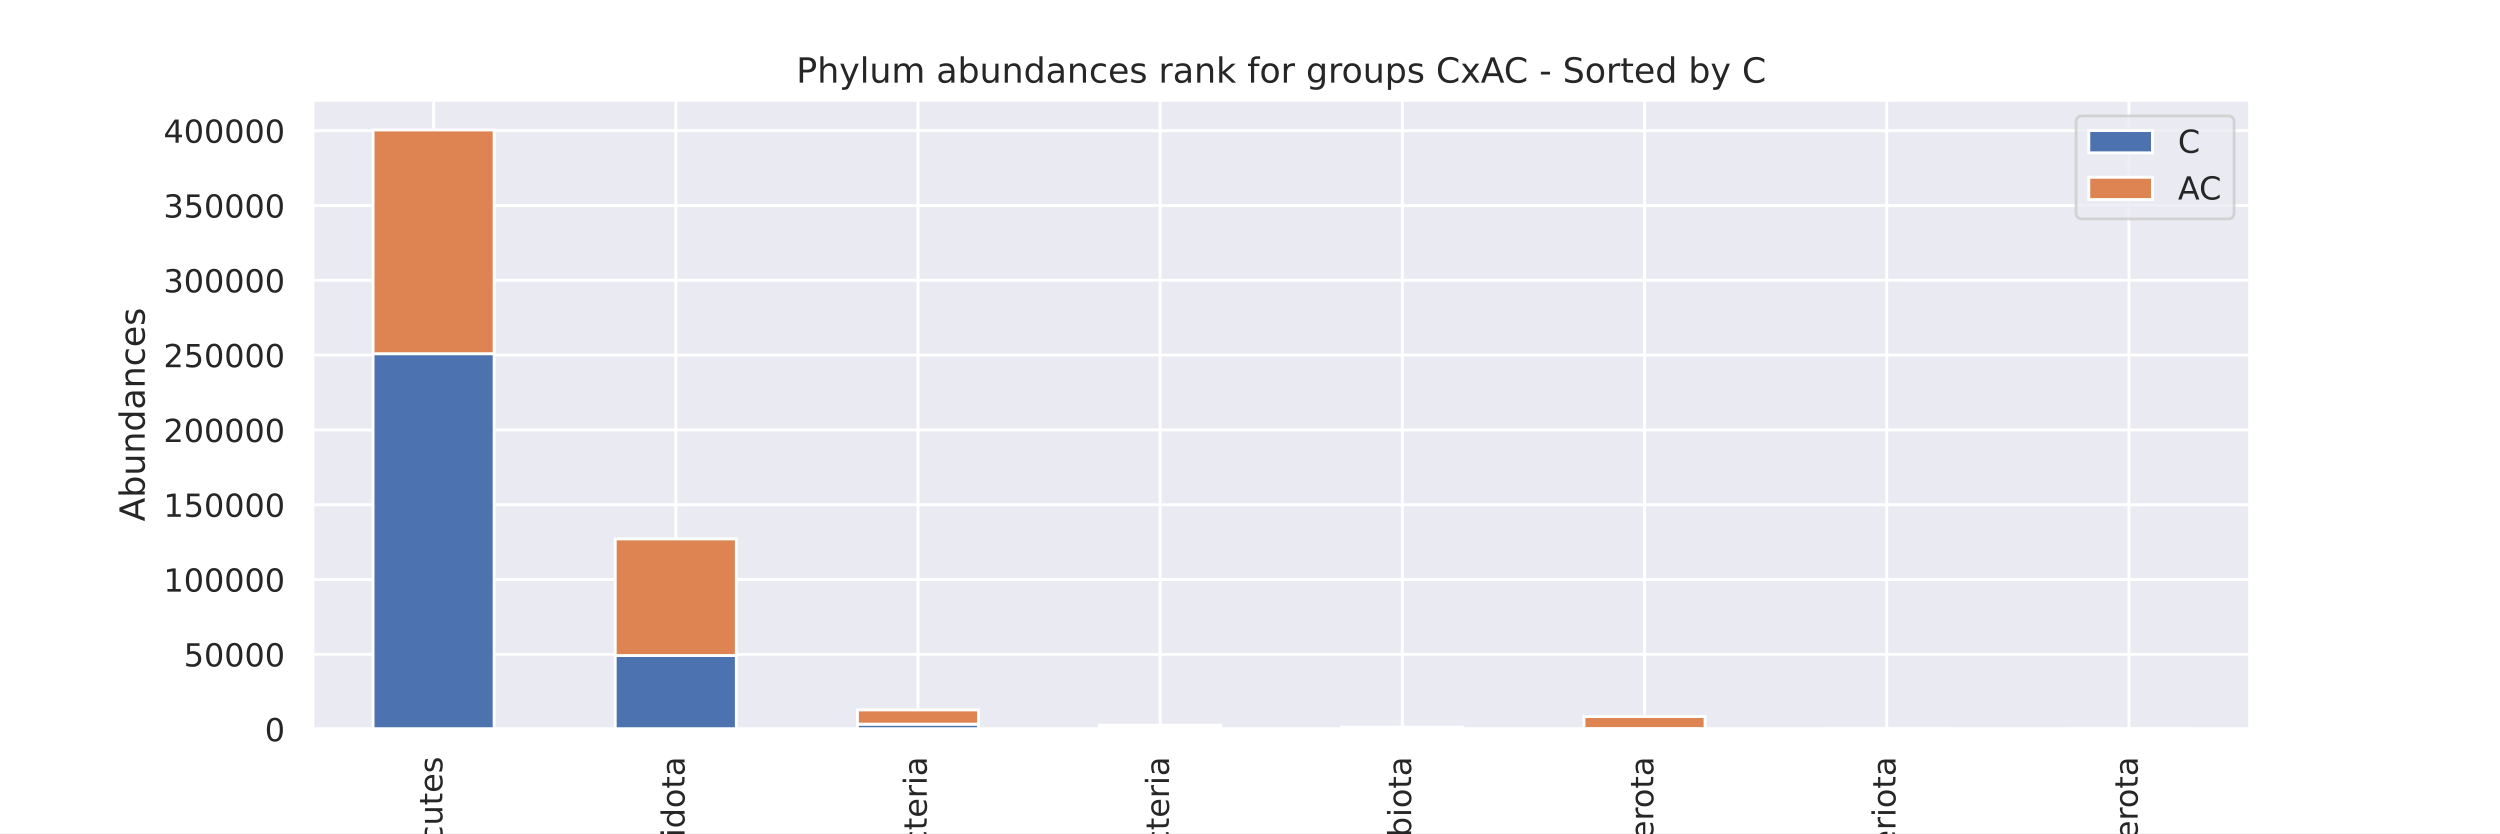
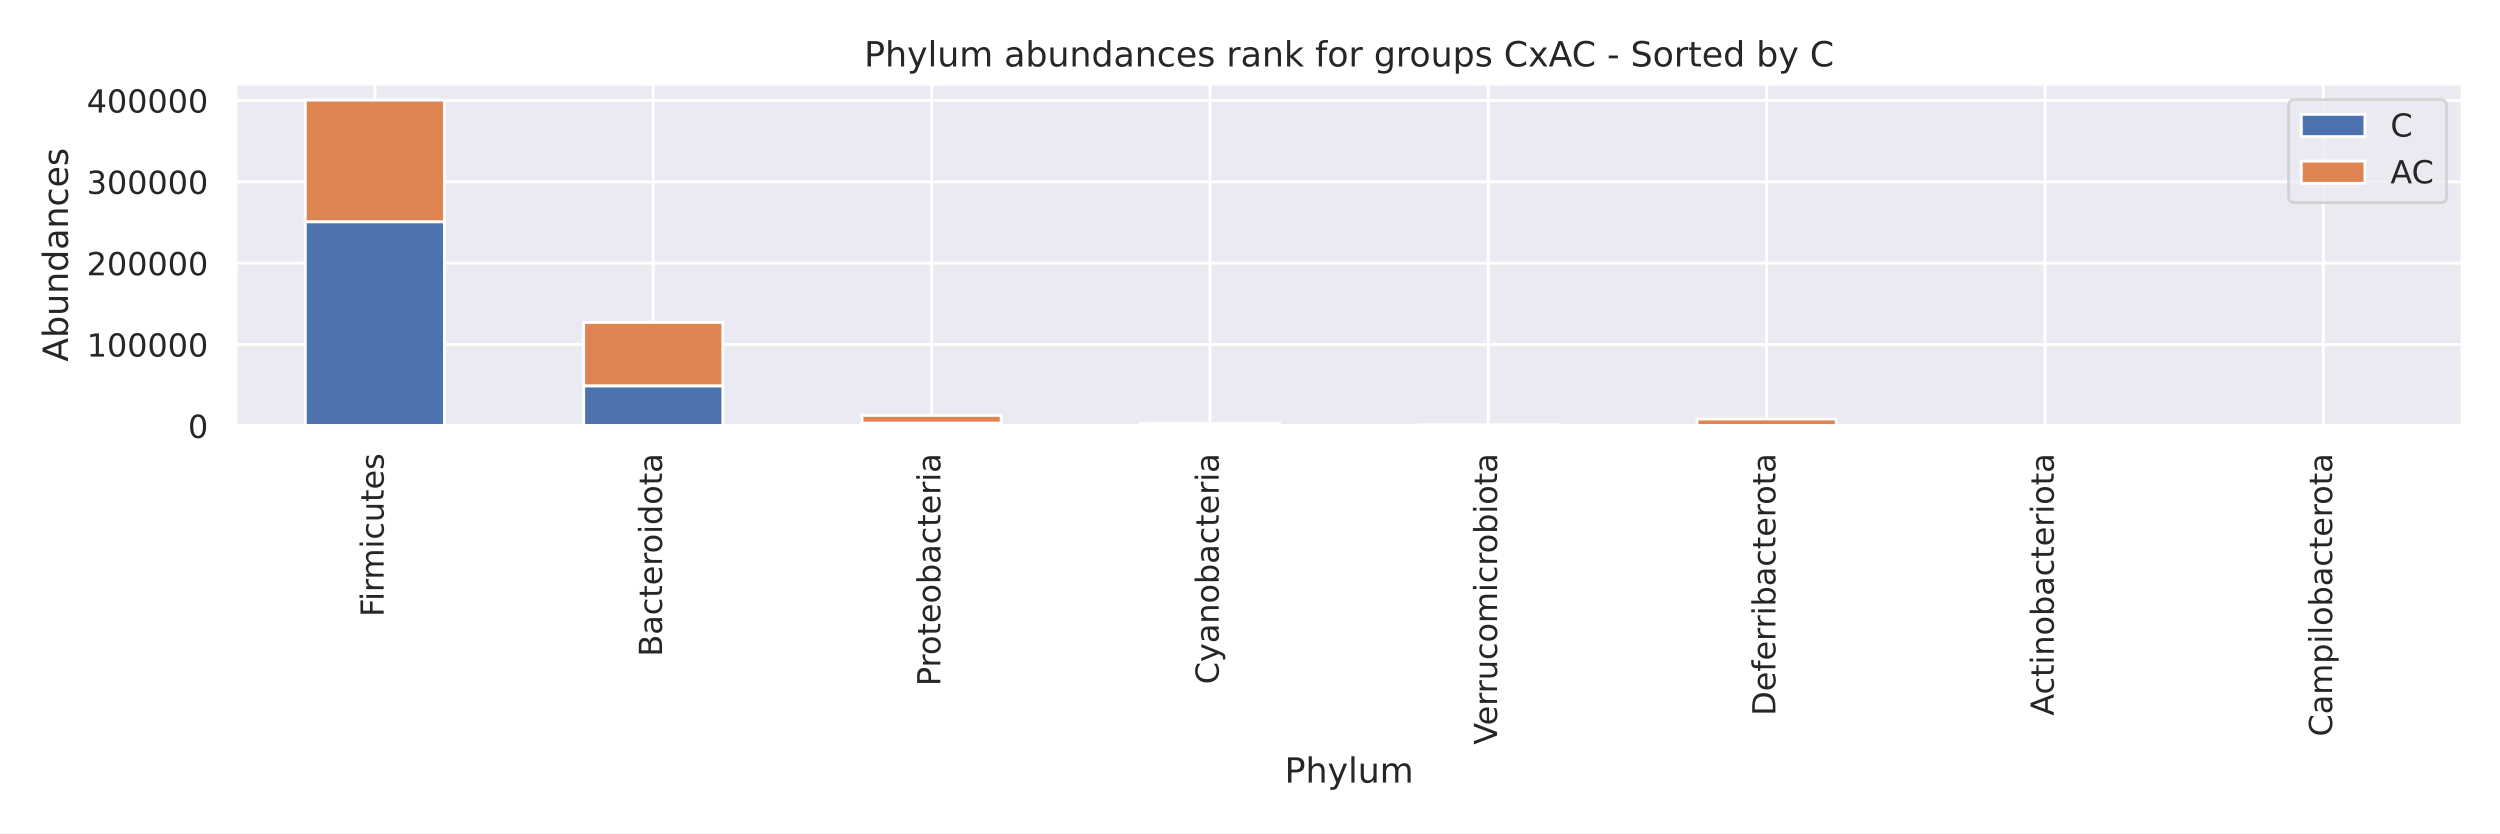
<svg xmlns="http://www.w3.org/2000/svg" xmlns:xlink="http://www.w3.org/1999/xlink" width="864pt" height="288pt" viewBox="0 0 864 288" version="1.1">
  <defs>
    <style type="text/css">*{stroke-linejoin: round; stroke-linecap: butt}</style>
  </defs>
  <g id="figure_1">
    <g id="patch_1">
      <path d="M 0 288  L 864 288  L 864 0  L 0 0  z " style="fill: #ffffff" />
    </g>
    <g id="axes_1">
      <g id="patch_2">
-         <path d="M 108 252  L 777.6 252  L 777.6 34.56  L 108 34.56  z " style="fill: #eaeaf2" />
+         <path d="M 81.46 147.165  L 851.04 147.165  L 851.04 28.96  L 81.46 28.96  z " style="fill: #eaeaf2" />
      </g>
      <g id="matplotlib.axis_1">
        <g id="xtick_1">
          <g id="line2d_1">
-             <path d="M 149.85 252  L 149.85 34.56  " clip-path="url(#pc78f451877)" style="fill: none; stroke: #ffffff; stroke-linecap: round" />
+             <path d="M 129.559 147.165  L 129.559 28.96  " clip-path="url(#p67c04db366)" style="fill: none; stroke: #ffffff; stroke-linecap: round" />
          </g>
          <g id="text_1">
-             <g style="fill: #262626" transform="translate(152.8853 318.0159)rotate(-90)scale(0.11 -0.11)">
+             <g style="fill: #262626" transform="translate(132.5941 213.1809)rotate(-90)scale(0.11 -0.11)">
              <defs>
                <path id="DejaVuSans-46" d="M 628 4666  L 3309 4666  L 3309 4134  L 1259 4134  L 1259 2759  L 3109 2759  L 3109 2228  L 1259 2228  L 1259 0  L 628 0  L 628 4666  z " transform="scale(0.015625)" />
                <path id="DejaVuSans-69" d="M 603 3500  L 1178 3500  L 1178 0  L 603 0  L 603 3500  z M 603 4863  L 1178 4863  L 1178 4134  L 603 4134  L 603 4863  z " transform="scale(0.015625)" />
                <path id="DejaVuSans-72" d="M 2631 2963  Q 2534 3019 2420 3045  Q 2306 3072 2169 3072  Q 1681 3072 1420 2755  Q 1159 2438 1159 1844  L 1159 0  L 581 0  L 581 3500  L 1159 3500  L 1159 2956  Q 1341 3275 1631 3429  Q 1922 3584 2338 3584  Q 2397 3584 2469 3576  Q 2541 3569 2628 3553  L 2631 2963  z " transform="scale(0.015625)" />
                <path id="DejaVuSans-6d" d="M 3328 2828  Q 3544 3216 3844 3400  Q 4144 3584 4550 3584  Q 5097 3584 5394 3201  Q 5691 2819 5691 2113  L 5691 0  L 5113 0  L 5113 2094  Q 5113 2597 4934 2840  Q 4756 3084 4391 3084  Q 3944 3084 3684 2787  Q 3425 2491 3425 1978  L 3425 0  L 2847 0  L 2847 2094  Q 2847 2600 2669 2842  Q 2491 3084 2119 3084  Q 1678 3084 1418 2786  Q 1159 2488 1159 1978  L 1159 0  L 581 0  L 581 3500  L 1159 3500  L 1159 2956  Q 1356 3278 1631 3431  Q 1906 3584 2284 3584  Q 2666 3584 2933 3390  Q 3200 3197 3328 2828  z " transform="scale(0.015625)" />
                <path id="DejaVuSans-63" d="M 3122 3366  L 3122 2828  Q 2878 2963 2633 3030  Q 2388 3097 2138 3097  Q 1578 3097 1268 2742  Q 959 2388 959 1747  Q 959 1106 1268 751  Q 1578 397 2138 397  Q 2388 397 2633 464  Q 2878 531 3122 666  L 3122 134  Q 2881 22 2623 -34  Q 2366 -91 2075 -91  Q 1284 -91 818 406  Q 353 903 353 1747  Q 353 2603 823 3093  Q 1294 3584 2113 3584  Q 2378 3584 2631 3529  Q 2884 3475 3122 3366  z " transform="scale(0.015625)" />
                <path id="DejaVuSans-75" d="M 544 1381  L 544 3500  L 1119 3500  L 1119 1403  Q 1119 906 1312 657  Q 1506 409 1894 409  Q 2359 409 2629 706  Q 2900 1003 2900 1516  L 2900 3500  L 3475 3500  L 3475 0  L 2900 0  L 2900 538  Q 2691 219 2414 64  Q 2138 -91 1772 -91  Q 1169 -91 856 284  Q 544 659 544 1381  z M 1991 3584  L 1991 3584  z " transform="scale(0.015625)" />
                <path id="DejaVuSans-74" d="M 1172 4494  L 1172 3500  L 2356 3500  L 2356 3053  L 1172 3053  L 1172 1153  Q 1172 725 1289 603  Q 1406 481 1766 481  L 2356 481  L 2356 0  L 1766 0  Q 1100 0 847 248  Q 594 497 594 1153  L 594 3053  L 172 3053  L 172 3500  L 594 3500  L 594 4494  L 1172 4494  z " transform="scale(0.015625)" />
                <path id="DejaVuSans-65" d="M 3597 1894  L 3597 1613  L 953 1613  Q 991 1019 1311 708  Q 1631 397 2203 397  Q 2534 397 2845 478  Q 3156 559 3463 722  L 3463 178  Q 3153 47 2828 -22  Q 2503 -91 2169 -91  Q 1331 -91 842 396  Q 353 884 353 1716  Q 353 2575 817 3079  Q 1281 3584 2069 3584  Q 2775 3584 3186 3129  Q 3597 2675 3597 1894  z M 3022 2063  Q 3016 2534 2758 2815  Q 2500 3097 2075 3097  Q 1594 3097 1305 2825  Q 1016 2553 972 2059  L 3022 2063  z " transform="scale(0.015625)" />
                <path id="DejaVuSans-73" d="M 2834 3397  L 2834 2853  Q 2591 2978 2328 3040  Q 2066 3103 1784 3103  Q 1356 3103 1142 2972  Q 928 2841 928 2578  Q 928 2378 1081 2264  Q 1234 2150 1697 2047  L 1894 2003  Q 2506 1872 2764 1633  Q 3022 1394 3022 966  Q 3022 478 2636 193  Q 2250 -91 1575 -91  Q 1294 -91 989 -36  Q 684 19 347 128  L 347 722  Q 666 556 975 473  Q 1284 391 1588 391  Q 1994 391 2212 530  Q 2431 669 2431 922  Q 2431 1156 2273 1281  Q 2116 1406 1581 1522  L 1381 1569  Q 847 1681 609 1914  Q 372 2147 372 2553  Q 372 3047 722 3315  Q 1072 3584 1716 3584  Q 2034 3584 2315 3537  Q 2597 3491 2834 3397  z " transform="scale(0.015625)" />
              </defs>
              <use xlink:href="#DejaVuSans-46" />
              <use xlink:href="#DejaVuSans-69" x="50.27" />
              <use xlink:href="#DejaVuSans-72" x="78.053" />
              <use xlink:href="#DejaVuSans-6d" x="117.416" />
              <use xlink:href="#DejaVuSans-69" x="214.828" />
              <use xlink:href="#DejaVuSans-63" x="242.611" />
              <use xlink:href="#DejaVuSans-75" x="297.592" />
              <use xlink:href="#DejaVuSans-74" x="360.971" />
              <use xlink:href="#DejaVuSans-65" x="400.18" />
              <use xlink:href="#DejaVuSans-73" x="461.703" />
            </g>
          </g>
        </g>
        <g id="xtick_2">
          <g id="line2d_2">
-             <path d="M 233.55 252  L 233.55 34.56  " clip-path="url(#pc78f451877)" style="fill: none; stroke: #ffffff; stroke-linecap: round" />
+             <path d="M 225.756 147.165  L 225.756 28.96  " clip-path="url(#p67c04db366)" style="fill: none; stroke: #ffffff; stroke-linecap: round" />
          </g>
          <g id="text_2">
-             <g style="fill: #262626" transform="translate(236.5853 331.7453)rotate(-90)scale(0.11 -0.11)">
+             <g style="fill: #262626" transform="translate(228.7916 226.9103)rotate(-90)scale(0.11 -0.11)">
              <defs>
                <path id="DejaVuSans-42" d="M 1259 2228  L 1259 519  L 2272 519  Q 2781 519 3026 730  Q 3272 941 3272 1375  Q 3272 1813 3026 2020  Q 2781 2228 2272 2228  L 1259 2228  z M 1259 4147  L 1259 2741  L 2194 2741  Q 2656 2741 2882 2914  Q 3109 3088 3109 3444  Q 3109 3797 2882 3972  Q 2656 4147 2194 4147  L 1259 4147  z M 628 4666  L 2241 4666  Q 2963 4666 3353 4366  Q 3744 4066 3744 3513  Q 3744 3084 3544 2831  Q 3344 2578 2956 2516  Q 3422 2416 3680 2098  Q 3938 1781 3938 1306  Q 3938 681 3513 340  Q 3088 0 2303 0  L 628 0  L 628 4666  z " transform="scale(0.015625)" />
                <path id="DejaVuSans-61" d="M 2194 1759  Q 1497 1759 1228 1600  Q 959 1441 959 1056  Q 959 750 1161 570  Q 1363 391 1709 391  Q 2188 391 2477 730  Q 2766 1069 2766 1631  L 2766 1759  L 2194 1759  z M 3341 1997  L 3341 0  L 2766 0  L 2766 531  Q 2569 213 2275 61  Q 1981 -91 1556 -91  Q 1019 -91 701 211  Q 384 513 384 1019  Q 384 1609 779 1909  Q 1175 2209 1959 2209  L 2766 2209  L 2766 2266  Q 2766 2663 2505 2880  Q 2244 3097 1772 3097  Q 1472 3097 1187 3025  Q 903 2953 641 2809  L 641 3341  Q 956 3463 1253 3523  Q 1550 3584 1831 3584  Q 2591 3584 2966 3190  Q 3341 2797 3341 1997  z " transform="scale(0.015625)" />
                <path id="DejaVuSans-6f" d="M 1959 3097  Q 1497 3097 1228 2736  Q 959 2375 959 1747  Q 959 1119 1226 758  Q 1494 397 1959 397  Q 2419 397 2687 759  Q 2956 1122 2956 1747  Q 2956 2369 2687 2733  Q 2419 3097 1959 3097  z M 1959 3584  Q 2709 3584 3137 3096  Q 3566 2609 3566 1747  Q 3566 888 3137 398  Q 2709 -91 1959 -91  Q 1206 -91 779 398  Q 353 888 353 1747  Q 353 2609 779 3096  Q 1206 3584 1959 3584  z " transform="scale(0.015625)" />
                <path id="DejaVuSans-64" d="M 2906 2969  L 2906 4863  L 3481 4863  L 3481 0  L 2906 0  L 2906 525  Q 2725 213 2448 61  Q 2172 -91 1784 -91  Q 1150 -91 751 415  Q 353 922 353 1747  Q 353 2572 751 3078  Q 1150 3584 1784 3584  Q 2172 3584 2448 3432  Q 2725 3281 2906 2969  z M 947 1747  Q 947 1113 1208 752  Q 1469 391 1925 391  Q 2381 391 2643 752  Q 2906 1113 2906 1747  Q 2906 2381 2643 2742  Q 2381 3103 1925 3103  Q 1469 3103 1208 2742  Q 947 2381 947 1747  z " transform="scale(0.015625)" />
              </defs>
              <use xlink:href="#DejaVuSans-42" />
              <use xlink:href="#DejaVuSans-61" x="68.604" />
              <use xlink:href="#DejaVuSans-63" x="129.883" />
              <use xlink:href="#DejaVuSans-74" x="184.863" />
              <use xlink:href="#DejaVuSans-65" x="224.072" />
              <use xlink:href="#DejaVuSans-72" x="285.596" />
              <use xlink:href="#DejaVuSans-6f" x="324.459" />
              <use xlink:href="#DejaVuSans-69" x="385.641" />
              <use xlink:href="#DejaVuSans-64" x="413.424" />
              <use xlink:href="#DejaVuSans-6f" x="476.9" />
              <use xlink:href="#DejaVuSans-74" x="538.082" />
              <use xlink:href="#DejaVuSans-61" x="577.291" />
            </g>
          </g>
        </g>
        <g id="xtick_3">
          <g id="line2d_3">
-             <path d="M 317.25 252  L 317.25 34.56  " clip-path="url(#pc78f451877)" style="fill: none; stroke: #ffffff; stroke-linecap: round" />
+             <path d="M 321.954 147.165  L 321.954 28.96  " clip-path="url(#p67c04db366)" style="fill: none; stroke: #ffffff; stroke-linecap: round" />
          </g>
          <g id="text_3">
-             <g style="fill: #262626" transform="translate(320.2853 341.9289)rotate(-90)scale(0.11 -0.11)">
+             <g style="fill: #262626" transform="translate(324.9891 237.0939)rotate(-90)scale(0.11 -0.11)">
              <defs>
                <path id="DejaVuSans-50" d="M 1259 4147  L 1259 2394  L 2053 2394  Q 2494 2394 2734 2622  Q 2975 2850 2975 3272  Q 2975 3691 2734 3919  Q 2494 4147 2053 4147  L 1259 4147  z M 628 4666  L 2053 4666  Q 2838 4666 3239 4311  Q 3641 3956 3641 3272  Q 3641 2581 3239 2228  Q 2838 1875 2053 1875  L 1259 1875  L 1259 0  L 628 0  L 628 4666  z " transform="scale(0.015625)" />
                <path id="DejaVuSans-62" d="M 3116 1747  Q 3116 2381 2855 2742  Q 2594 3103 2138 3103  Q 1681 3103 1420 2742  Q 1159 2381 1159 1747  Q 1159 1113 1420 752  Q 1681 391 2138 391  Q 2594 391 2855 752  Q 3116 1113 3116 1747  z M 1159 2969  Q 1341 3281 1617 3432  Q 1894 3584 2278 3584  Q 2916 3584 3314 3078  Q 3713 2572 3713 1747  Q 3713 922 3314 415  Q 2916 -91 2278 -91  Q 1894 -91 1617 61  Q 1341 213 1159 525  L 1159 0  L 581 0  L 581 4863  L 1159 4863  L 1159 2969  z " transform="scale(0.015625)" />
              </defs>
              <use xlink:href="#DejaVuSans-50" />
              <use xlink:href="#DejaVuSans-72" x="58.553" />
              <use xlink:href="#DejaVuSans-6f" x="97.416" />
              <use xlink:href="#DejaVuSans-74" x="158.598" />
              <use xlink:href="#DejaVuSans-65" x="197.807" />
              <use xlink:href="#DejaVuSans-6f" x="259.33" />
              <use xlink:href="#DejaVuSans-62" x="320.512" />
              <use xlink:href="#DejaVuSans-61" x="383.988" />
              <use xlink:href="#DejaVuSans-63" x="445.268" />
              <use xlink:href="#DejaVuSans-74" x="500.248" />
              <use xlink:href="#DejaVuSans-65" x="539.457" />
              <use xlink:href="#DejaVuSans-72" x="600.98" />
              <use xlink:href="#DejaVuSans-69" x="642.094" />
              <use xlink:href="#DejaVuSans-61" x="669.877" />
            </g>
          </g>
        </g>
        <g id="xtick_4">
          <g id="line2d_4">
-             <path d="M 400.95 252  L 400.95 34.56  " clip-path="url(#pc78f451877)" style="fill: none; stroke: #ffffff; stroke-linecap: round" />
+             <path d="M 418.151 147.165  L 418.151 28.96  " clip-path="url(#p67c04db366)" style="fill: none; stroke: #ffffff; stroke-linecap: round" />
          </g>
          <g id="text_4">
-             <g style="fill: #262626" transform="translate(403.9853 341.3067)rotate(-90)scale(0.11 -0.11)">
+             <g style="fill: #262626" transform="translate(421.1866 236.4717)rotate(-90)scale(0.11 -0.11)">
              <defs>
                <path id="DejaVuSans-43" d="M 4122 4306  L 4122 3641  Q 3803 3938 3442 4084  Q 3081 4231 2675 4231  Q 1875 4231 1450 3742  Q 1025 3253 1025 2328  Q 1025 1406 1450 917  Q 1875 428 2675 428  Q 3081 428 3442 575  Q 3803 722 4122 1019  L 4122 359  Q 3791 134 3420 21  Q 3050 -91 2638 -91  Q 1578 -91 968 557  Q 359 1206 359 2328  Q 359 3453 968 4101  Q 1578 4750 2638 4750  Q 3056 4750 3426 4639  Q 3797 4528 4122 4306  z " transform="scale(0.015625)" />
                <path id="DejaVuSans-79" d="M 2059 -325  Q 1816 -950 1584 -1140  Q 1353 -1331 966 -1331  L 506 -1331  L 506 -850  L 844 -850  Q 1081 -850 1212 -737  Q 1344 -625 1503 -206  L 1606 56  L 191 3500  L 800 3500  L 1894 763  L 2988 3500  L 3597 3500  L 2059 -325  z " transform="scale(0.015625)" />
                <path id="DejaVuSans-6e" d="M 3513 2113  L 3513 0  L 2938 0  L 2938 2094  Q 2938 2591 2744 2837  Q 2550 3084 2163 3084  Q 1697 3084 1428 2787  Q 1159 2491 1159 1978  L 1159 0  L 581 0  L 581 3500  L 1159 3500  L 1159 2956  Q 1366 3272 1645 3428  Q 1925 3584 2291 3584  Q 2894 3584 3203 3211  Q 3513 2838 3513 2113  z " transform="scale(0.015625)" />
              </defs>
              <use xlink:href="#DejaVuSans-43" />
              <use xlink:href="#DejaVuSans-79" x="69.824" />
              <use xlink:href="#DejaVuSans-61" x="129.004" />
              <use xlink:href="#DejaVuSans-6e" x="190.283" />
              <use xlink:href="#DejaVuSans-6f" x="253.662" />
              <use xlink:href="#DejaVuSans-62" x="314.844" />
              <use xlink:href="#DejaVuSans-61" x="378.32" />
              <use xlink:href="#DejaVuSans-63" x="439.6" />
              <use xlink:href="#DejaVuSans-74" x="494.58" />
              <use xlink:href="#DejaVuSans-65" x="533.789" />
              <use xlink:href="#DejaVuSans-72" x="595.312" />
              <use xlink:href="#DejaVuSans-69" x="636.426" />
              <use xlink:href="#DejaVuSans-61" x="664.209" />
            </g>
          </g>
        </g>
        <g id="xtick_5">
          <g id="line2d_5">
-             <path d="M 484.65 252  L 484.65 34.56  " clip-path="url(#pc78f451877)" style="fill: none; stroke: #ffffff; stroke-linecap: round" />
+             <path d="M 514.349 147.165  L 514.349 28.96  " clip-path="url(#p67c04db366)" style="fill: none; stroke: #ffffff; stroke-linecap: round" />
          </g>
          <g id="text_5">
-             <g style="fill: #262626" transform="translate(487.6853 362.1895)rotate(-90)scale(0.11 -0.11)">
+             <g style="fill: #262626" transform="translate(517.3841 257.3545)rotate(-90)scale(0.11 -0.11)">
              <defs>
                <path id="DejaVuSans-56" d="M 1831 0  L 50 4666  L 709 4666  L 2188 738  L 3669 4666  L 4325 4666  L 2547 0  L 1831 0  z " transform="scale(0.015625)" />
              </defs>
              <use xlink:href="#DejaVuSans-56" />
              <use xlink:href="#DejaVuSans-65" x="60.658" />
              <use xlink:href="#DejaVuSans-72" x="122.182" />
              <use xlink:href="#DejaVuSans-72" x="161.545" />
              <use xlink:href="#DejaVuSans-75" x="202.658" />
              <use xlink:href="#DejaVuSans-63" x="266.037" />
              <use xlink:href="#DejaVuSans-6f" x="321.018" />
              <use xlink:href="#DejaVuSans-6d" x="382.199" />
              <use xlink:href="#DejaVuSans-69" x="479.611" />
              <use xlink:href="#DejaVuSans-63" x="507.395" />
              <use xlink:href="#DejaVuSans-72" x="562.375" />
              <use xlink:href="#DejaVuSans-6f" x="601.238" />
              <use xlink:href="#DejaVuSans-62" x="662.42" />
              <use xlink:href="#DejaVuSans-69" x="725.896" />
              <use xlink:href="#DejaVuSans-6f" x="753.68" />
              <use xlink:href="#DejaVuSans-74" x="814.861" />
              <use xlink:href="#DejaVuSans-61" x="854.07" />
            </g>
          </g>
        </g>
        <g id="xtick_6">
          <g id="line2d_6">
-             <path d="M 568.35 252  L 568.35 34.56  " clip-path="url(#pc78f451877)" style="fill: none; stroke: #ffffff; stroke-linecap: round" />
+             <path d="M 610.546 147.165  L 610.546 28.96  " clip-path="url(#p67c04db366)" style="fill: none; stroke: #ffffff; stroke-linecap: round" />
          </g>
          <g id="text_6">
-             <g style="fill: #262626" transform="translate(571.3853 352.1984)rotate(-90)scale(0.11 -0.11)">
+             <g style="fill: #262626" transform="translate(613.5816 247.3634)rotate(-90)scale(0.11 -0.11)">
              <defs>
                <path id="DejaVuSans-44" d="M 1259 4147  L 1259 519  L 2022 519  Q 2988 519 3436 956  Q 3884 1394 3884 2338  Q 3884 3275 3436 3711  Q 2988 4147 2022 4147  L 1259 4147  z M 628 4666  L 1925 4666  Q 3281 4666 3915 4102  Q 4550 3538 4550 2338  Q 4550 1131 3912 565  Q 3275 0 1925 0  L 628 0  L 628 4666  z " transform="scale(0.015625)" />
                <path id="DejaVuSans-66" d="M 2375 4863  L 2375 4384  L 1825 4384  Q 1516 4384 1395 4259  Q 1275 4134 1275 3809  L 1275 3500  L 2222 3500  L 2222 3053  L 1275 3053  L 1275 0  L 697 0  L 697 3053  L 147 3053  L 147 3500  L 697 3500  L 697 3744  Q 697 4328 969 4595  Q 1241 4863 1831 4863  L 2375 4863  z " transform="scale(0.015625)" />
              </defs>
              <use xlink:href="#DejaVuSans-44" />
              <use xlink:href="#DejaVuSans-65" x="77.002" />
              <use xlink:href="#DejaVuSans-66" x="138.525" />
              <use xlink:href="#DejaVuSans-65" x="173.73" />
              <use xlink:href="#DejaVuSans-72" x="235.254" />
              <use xlink:href="#DejaVuSans-72" x="274.617" />
              <use xlink:href="#DejaVuSans-69" x="315.73" />
              <use xlink:href="#DejaVuSans-62" x="343.514" />
              <use xlink:href="#DejaVuSans-61" x="406.99" />
              <use xlink:href="#DejaVuSans-63" x="468.27" />
              <use xlink:href="#DejaVuSans-74" x="523.25" />
              <use xlink:href="#DejaVuSans-65" x="562.459" />
              <use xlink:href="#DejaVuSans-72" x="623.982" />
              <use xlink:href="#DejaVuSans-6f" x="662.846" />
              <use xlink:href="#DejaVuSans-74" x="724.027" />
              <use xlink:href="#DejaVuSans-61" x="763.236" />
            </g>
          </g>
        </g>
        <g id="xtick_7">
          <g id="line2d_7">
-             <path d="M 652.05 252  L 652.05 34.56  " clip-path="url(#pc78f451877)" style="fill: none; stroke: #ffffff; stroke-linecap: round" />
+             <path d="M 706.744 147.165  L 706.744 28.96  " clip-path="url(#p67c04db366)" style="fill: none; stroke: #ffffff; stroke-linecap: round" />
          </g>
          <g id="text_7">
-             <g style="fill: #262626" transform="translate(655.0853 352.1658)rotate(-90)scale(0.11 -0.11)">
+             <g style="fill: #262626" transform="translate(709.7791 247.3308)rotate(-90)scale(0.11 -0.11)">
              <defs>
                <path id="DejaVuSans-41" d="M 2188 4044  L 1331 1722  L 3047 1722  L 2188 4044  z M 1831 4666  L 2547 4666  L 4325 0  L 3669 0  L 3244 1197  L 1141 1197  L 716 0  L 50 0  L 1831 4666  z " transform="scale(0.015625)" />
              </defs>
              <use xlink:href="#DejaVuSans-41" />
              <use xlink:href="#DejaVuSans-63" x="66.658" />
              <use xlink:href="#DejaVuSans-74" x="121.639" />
              <use xlink:href="#DejaVuSans-69" x="160.848" />
              <use xlink:href="#DejaVuSans-6e" x="188.631" />
              <use xlink:href="#DejaVuSans-6f" x="252.01" />
              <use xlink:href="#DejaVuSans-62" x="313.191" />
              <use xlink:href="#DejaVuSans-61" x="376.668" />
              <use xlink:href="#DejaVuSans-63" x="437.947" />
              <use xlink:href="#DejaVuSans-74" x="492.928" />
              <use xlink:href="#DejaVuSans-65" x="532.137" />
              <use xlink:href="#DejaVuSans-72" x="593.66" />
              <use xlink:href="#DejaVuSans-69" x="634.773" />
              <use xlink:href="#DejaVuSans-6f" x="662.557" />
              <use xlink:href="#DejaVuSans-74" x="723.738" />
              <use xlink:href="#DejaVuSans-61" x="762.947" />
            </g>
          </g>
        </g>
        <g id="xtick_8">
          <g id="line2d_8">
-             <path d="M 735.75 252  L 735.75 34.56  " clip-path="url(#pc78f451877)" style="fill: none; stroke: #ffffff; stroke-linecap: round" />
+             <path d="M 802.941 147.165  L 802.941 28.96  " clip-path="url(#p67c04db366)" style="fill: none; stroke: #ffffff; stroke-linecap: round" />
          </g>
          <g id="text_8">
-             <g style="fill: #262626" transform="translate(738.7853 359.3742)rotate(-90)scale(0.11 -0.11)">
+             <g style="fill: #262626" transform="translate(805.9766 254.5392)rotate(-90)scale(0.11 -0.11)">
              <defs>
                <path id="DejaVuSans-70" d="M 1159 525  L 1159 -1331  L 581 -1331  L 581 3500  L 1159 3500  L 1159 2969  Q 1341 3281 1617 3432  Q 1894 3584 2278 3584  Q 2916 3584 3314 3078  Q 3713 2572 3713 1747  Q 3713 922 3314 415  Q 2916 -91 2278 -91  Q 1894 -91 1617 61  Q 1341 213 1159 525  z M 3116 1747  Q 3116 2381 2855 2742  Q 2594 3103 2138 3103  Q 1681 3103 1420 2742  Q 1159 2381 1159 1747  Q 1159 1113 1420 752  Q 1681 391 2138 391  Q 2594 391 2855 752  Q 3116 1113 3116 1747  z " transform="scale(0.015625)" />
                <path id="DejaVuSans-6c" d="M 603 4863  L 1178 4863  L 1178 0  L 603 0  L 603 4863  z " transform="scale(0.015625)" />
              </defs>
              <use xlink:href="#DejaVuSans-43" />
              <use xlink:href="#DejaVuSans-61" x="69.824" />
              <use xlink:href="#DejaVuSans-6d" x="131.104" />
              <use xlink:href="#DejaVuSans-70" x="228.516" />
              <use xlink:href="#DejaVuSans-69" x="291.992" />
              <use xlink:href="#DejaVuSans-6c" x="319.775" />
              <use xlink:href="#DejaVuSans-6f" x="347.559" />
              <use xlink:href="#DejaVuSans-62" x="408.74" />
              <use xlink:href="#DejaVuSans-61" x="472.217" />
              <use xlink:href="#DejaVuSans-63" x="533.496" />
              <use xlink:href="#DejaVuSans-74" x="588.477" />
              <use xlink:href="#DejaVuSans-65" x="627.686" />
              <use xlink:href="#DejaVuSans-72" x="689.209" />
              <use xlink:href="#DejaVuSans-6f" x="728.072" />
              <use xlink:href="#DejaVuSans-74" x="789.254" />
              <use xlink:href="#DejaVuSans-61" x="828.463" />
            </g>
          </g>
        </g>
        <g id="text_9">
-           <g style="fill: #262626" transform="translate(420.5147 375.3077)scale(0.12 -0.12)">
+           <g style="fill: #262626" transform="translate(443.9647 270.4727)scale(0.12 -0.12)">
            <defs>
              <path id="DejaVuSans-68" d="M 3513 2113  L 3513 0  L 2938 0  L 2938 2094  Q 2938 2591 2744 2837  Q 2550 3084 2163 3084  Q 1697 3084 1428 2787  Q 1159 2491 1159 1978  L 1159 0  L 581 0  L 581 4863  L 1159 4863  L 1159 2956  Q 1366 3272 1645 3428  Q 1925 3584 2291 3584  Q 2894 3584 3203 3211  Q 3513 2838 3513 2113  z " transform="scale(0.015625)" />
            </defs>
            <use xlink:href="#DejaVuSans-50" />
            <use xlink:href="#DejaVuSans-68" x="60.303" />
            <use xlink:href="#DejaVuSans-79" x="123.682" />
            <use xlink:href="#DejaVuSans-6c" x="182.861" />
            <use xlink:href="#DejaVuSans-75" x="210.645" />
            <use xlink:href="#DejaVuSans-6d" x="274.023" />
          </g>
        </g>
      </g>
      <g id="matplotlib.axis_2">
        <g id="ytick_1">
          <g id="line2d_9">
-             <path d="M 108 252  L 777.6 252  " clip-path="url(#pc78f451877)" style="fill: none; stroke: #ffffff; stroke-linecap: round" />
+             <path d="M 81.46 147.165  L 851.04 147.165  " clip-path="url(#p67c04db366)" style="fill: none; stroke: #ffffff; stroke-linecap: round" />
          </g>
          <g id="text_10">
-             <g style="fill: #262626" transform="translate(91.50125 256.1791)scale(0.11 -0.11)">
+             <g style="fill: #262626" transform="translate(64.96125 151.3441)scale(0.11 -0.11)">
              <defs>
                <path id="DejaVuSans-30" d="M 2034 4250  Q 1547 4250 1301 3770  Q 1056 3291 1056 2328  Q 1056 1369 1301 889  Q 1547 409 2034 409  Q 2525 409 2770 889  Q 3016 1369 3016 2328  Q 3016 3291 2770 3770  Q 2525 4250 2034 4250  z M 2034 4750  Q 2819 4750 3233 4129  Q 3647 3509 3647 2328  Q 3647 1150 3233 529  Q 2819 -91 2034 -91  Q 1250 -91 836 529  Q 422 1150 422 2328  Q 422 3509 836 4129  Q 1250 4750 2034 4750  z " transform="scale(0.015625)" />
              </defs>
              <use xlink:href="#DejaVuSans-30" />
            </g>
          </g>
        </g>
        <g id="ytick_2">
          <g id="line2d_10">
-             <path d="M 108 226.145  L 777.6 226.145  " clip-path="url(#pc78f451877)" style="fill: none; stroke: #ffffff; stroke-linecap: round" />
+             <path d="M 81.46 119.054  L 851.04 119.054  " clip-path="url(#p67c04db366)" style="fill: none; stroke: #ffffff; stroke-linecap: round" />
          </g>
          <g id="text_11">
-             <g style="fill: #262626" transform="translate(63.50625 230.3242)scale(0.11 -0.11)">
-               <defs>
-                 <path id="DejaVuSans-35" d="M 691 4666  L 3169 4666  L 3169 4134  L 1269 4134  L 1269 2991  Q 1406 3038 1543 3061  Q 1681 3084 1819 3084  Q 2600 3084 3056 2656  Q 3513 2228 3513 1497  Q 3513 744 3044 326  Q 2575 -91 1722 -91  Q 1428 -91 1123 -41  Q 819 9 494 109  L 494 744  Q 775 591 1075 516  Q 1375 441 1709 441  Q 2250 441 2565 725  Q 2881 1009 2881 1497  Q 2881 1984 2565 2268  Q 2250 2553 1709 2553  Q 1456 2553 1204 2497  Q 953 2441 691 2322  L 691 4666  z " transform="scale(0.015625)" />
-               </defs>
-               <use xlink:href="#DejaVuSans-35" />
-               <use xlink:href="#DejaVuSans-30" x="63.623" />
-               <use xlink:href="#DejaVuSans-30" x="127.246" />
-               <use xlink:href="#DejaVuSans-30" x="190.869" />
-               <use xlink:href="#DejaVuSans-30" x="254.492" />
-             </g>
-           </g>
-         </g>
-         <g id="ytick_3">
-           <g id="line2d_11">
-             <path d="M 108 200.29  L 777.6 200.29  " clip-path="url(#pc78f451877)" style="fill: none; stroke: #ffffff; stroke-linecap: round" />
-           </g>
-           <g id="text_12">
-             <g style="fill: #262626" transform="translate(56.5075 204.4692)scale(0.11 -0.11)">
+             <g style="fill: #262626" transform="translate(29.9675 123.2335)scale(0.11 -0.11)">
              <defs>
                <path id="DejaVuSans-31" d="M 794 531  L 1825 531  L 1825 4091  L 703 3866  L 703 4441  L 1819 4666  L 2450 4666  L 2450 531  L 3481 531  L 3481 0  L 794 0  L 794 531  z " transform="scale(0.015625)" />
              </defs>
              <use xlink:href="#DejaVuSans-31" />
              <use xlink:href="#DejaVuSans-30" x="63.623" />
              <use xlink:href="#DejaVuSans-30" x="127.246" />
              <use xlink:href="#DejaVuSans-30" x="190.869" />
              <use xlink:href="#DejaVuSans-30" x="254.492" />
              <use xlink:href="#DejaVuSans-30" x="318.115" />
            </g>
          </g>
        </g>
-         <g id="ytick_4">
-           <g id="line2d_12">
-             <path d="M 108 174.435  L 777.6 174.435  " clip-path="url(#pc78f451877)" style="fill: none; stroke: #ffffff; stroke-linecap: round" />
-           </g>
-           <g id="text_13">
-             <g style="fill: #262626" transform="translate(56.5075 178.6143)scale(0.11 -0.11)">
-               <use xlink:href="#DejaVuSans-31" />
-               <use xlink:href="#DejaVuSans-35" x="63.623" />
-               <use xlink:href="#DejaVuSans-30" x="127.246" />
-               <use xlink:href="#DejaVuSans-30" x="190.869" />
-               <use xlink:href="#DejaVuSans-30" x="254.492" />
-               <use xlink:href="#DejaVuSans-30" x="318.115" />
-             </g>
-           </g>
-         </g>
-         <g id="ytick_5">
-           <g id="line2d_13">
-             <path d="M 108 148.58  L 777.6 148.58  " clip-path="url(#pc78f451877)" style="fill: none; stroke: #ffffff; stroke-linecap: round" />
-           </g>
-           <g id="text_14">
-             <g style="fill: #262626" transform="translate(56.5075 152.7594)scale(0.11 -0.11)">
+         <g id="ytick_3">
+           <g id="line2d_11">
+             <path d="M 81.46 90.944  L 851.04 90.944  " clip-path="url(#p67c04db366)" style="fill: none; stroke: #ffffff; stroke-linecap: round" />
+           </g>
+           <g id="text_12">
+             <g style="fill: #262626" transform="translate(29.9675 95.12295)scale(0.11 -0.11)">
              <defs>
                <path id="DejaVuSans-32" d="M 1228 531  L 3431 531  L 3431 0  L 469 0  L 469 531  Q 828 903 1448 1529  Q 2069 2156 2228 2338  Q 2531 2678 2651 2914  Q 2772 3150 2772 3378  Q 2772 3750 2511 3984  Q 2250 4219 1831 4219  Q 1534 4219 1204 4116  Q 875 4013 500 3803  L 500 4441  Q 881 4594 1212 4672  Q 1544 4750 1819 4750  Q 2544 4750 2975 4387  Q 3406 4025 3406 3419  Q 3406 3131 3298 2873  Q 3191 2616 2906 2266  Q 2828 2175 2409 1742  Q 1991 1309 1228 531  z " transform="scale(0.015625)" />
              </defs>
              <use xlink:href="#DejaVuSans-32" />
              <use xlink:href="#DejaVuSans-30" x="63.623" />
              <use xlink:href="#DejaVuSans-30" x="127.246" />
              <use xlink:href="#DejaVuSans-30" x="190.869" />
              <use xlink:href="#DejaVuSans-30" x="254.492" />
              <use xlink:href="#DejaVuSans-30" x="318.115" />
            </g>
          </g>
        </g>
-         <g id="ytick_6">
-           <g id="line2d_14">
-             <path d="M 108 122.725  L 777.6 122.725  " clip-path="url(#pc78f451877)" style="fill: none; stroke: #ffffff; stroke-linecap: round" />
-           </g>
-           <g id="text_15">
-             <g style="fill: #262626" transform="translate(56.5075 126.9044)scale(0.11 -0.11)">
-               <use xlink:href="#DejaVuSans-32" />
-               <use xlink:href="#DejaVuSans-35" x="63.623" />
-               <use xlink:href="#DejaVuSans-30" x="127.246" />
-               <use xlink:href="#DejaVuSans-30" x="190.869" />
-               <use xlink:href="#DejaVuSans-30" x="254.492" />
-               <use xlink:href="#DejaVuSans-30" x="318.115" />
-             </g>
-           </g>
-         </g>
-         <g id="ytick_7">
-           <g id="line2d_15">
-             <path d="M 108 96.87  L 777.6 96.87  " clip-path="url(#pc78f451877)" style="fill: none; stroke: #ffffff; stroke-linecap: round" />
-           </g>
-           <g id="text_16">
-             <g style="fill: #262626" transform="translate(56.5075 101.0495)scale(0.11 -0.11)">
+         <g id="ytick_4">
+           <g id="line2d_12">
+             <path d="M 81.46 62.833  L 851.04 62.833  " clip-path="url(#p67c04db366)" style="fill: none; stroke: #ffffff; stroke-linecap: round" />
+           </g>
+           <g id="text_13">
+             <g style="fill: #262626" transform="translate(29.9675 67.01235)scale(0.11 -0.11)">
              <defs>
                <path id="DejaVuSans-33" d="M 2597 2516  Q 3050 2419 3304 2112  Q 3559 1806 3559 1356  Q 3559 666 3084 287  Q 2609 -91 1734 -91  Q 1441 -91 1130 -33  Q 819 25 488 141  L 488 750  Q 750 597 1062 519  Q 1375 441 1716 441  Q 2309 441 2620 675  Q 2931 909 2931 1356  Q 2931 1769 2642 2001  Q 2353 2234 1838 2234  L 1294 2234  L 1294 2753  L 1863 2753  Q 2328 2753 2575 2939  Q 2822 3125 2822 3475  Q 2822 3834 2567 4026  Q 2313 4219 1838 4219  Q 1578 4219 1281 4162  Q 984 4106 628 3988  L 628 4550  Q 988 4650 1302 4700  Q 1616 4750 1894 4750  Q 2613 4750 3031 4423  Q 3450 4097 3450 3541  Q 3450 3153 3228 2886  Q 3006 2619 2597 2516  z " transform="scale(0.015625)" />
              </defs>
              <use xlink:href="#DejaVuSans-33" />
              <use xlink:href="#DejaVuSans-30" x="63.623" />
              <use xlink:href="#DejaVuSans-30" x="127.246" />
              <use xlink:href="#DejaVuSans-30" x="190.869" />
              <use xlink:href="#DejaVuSans-30" x="254.492" />
              <use xlink:href="#DejaVuSans-30" x="318.115" />
            </g>
          </g>
        </g>
-         <g id="ytick_8">
-           <g id="line2d_16">
-             <path d="M 108 71.015  L 777.6 71.015  " clip-path="url(#pc78f451877)" style="fill: none; stroke: #ffffff; stroke-linecap: round" />
-           </g>
-           <g id="text_17">
-             <g style="fill: #262626" transform="translate(56.5075 75.19451)scale(0.11 -0.11)">
-               <use xlink:href="#DejaVuSans-33" />
-               <use xlink:href="#DejaVuSans-35" x="63.623" />
-               <use xlink:href="#DejaVuSans-30" x="127.246" />
-               <use xlink:href="#DejaVuSans-30" x="190.869" />
-               <use xlink:href="#DejaVuSans-30" x="254.492" />
-               <use xlink:href="#DejaVuSans-30" x="318.115" />
-             </g>
-           </g>
-         </g>
-         <g id="ytick_9">
-           <g id="line2d_17">
-             <path d="M 108 45.16  L 777.6 45.16  " clip-path="url(#pc78f451877)" style="fill: none; stroke: #ffffff; stroke-linecap: round" />
-           </g>
-           <g id="text_18">
-             <g style="fill: #262626" transform="translate(56.5075 49.33957)scale(0.11 -0.11)">
+         <g id="ytick_5">
+           <g id="line2d_13">
+             <path d="M 81.46 34.723  L 851.04 34.723  " clip-path="url(#p67c04db366)" style="fill: none; stroke: #ffffff; stroke-linecap: round" />
+           </g>
+           <g id="text_14">
+             <g style="fill: #262626" transform="translate(29.9675 38.90176)scale(0.11 -0.11)">
              <defs>
                <path id="DejaVuSans-34" d="M 2419 4116  L 825 1625  L 2419 1625  L 2419 4116  z M 2253 4666  L 3047 4666  L 3047 1625  L 3713 1625  L 3713 1100  L 3047 1100  L 3047 0  L 2419 0  L 2419 1100  L 313 1100  L 313 1709  L 2253 4666  z " transform="scale(0.015625)" />
              </defs>
              <use xlink:href="#DejaVuSans-34" />
              <use xlink:href="#DejaVuSans-30" x="63.623" />
              <use xlink:href="#DejaVuSans-30" x="127.246" />
              <use xlink:href="#DejaVuSans-30" x="190.869" />
              <use xlink:href="#DejaVuSans-30" x="254.492" />
              <use xlink:href="#DejaVuSans-30" x="318.115" />
            </g>
          </g>
        </g>
-         <g id="text_19">
-           <g style="fill: #262626" transform="translate(50.01188 180.2034)rotate(-90)scale(0.12 -0.12)">
+         <g id="text_15">
+           <g style="fill: #262626" transform="translate(23.47188 124.9859)rotate(-90)scale(0.12 -0.12)">
            <use xlink:href="#DejaVuSans-41" />
            <use xlink:href="#DejaVuSans-62" x="68.408" />
            <use xlink:href="#DejaVuSans-75" x="131.885" />
            <use xlink:href="#DejaVuSans-6e" x="195.264" />
            <use xlink:href="#DejaVuSans-64" x="258.643" />
            <use xlink:href="#DejaVuSans-61" x="322.119" />
            <use xlink:href="#DejaVuSans-6e" x="383.398" />
            <use xlink:href="#DejaVuSans-63" x="446.777" />
            <use xlink:href="#DejaVuSans-65" x="501.758" />
            <use xlink:href="#DejaVuSans-73" x="563.281" />
          </g>
        </g>
      </g>
      <g id="patch_3">
-         <path d="M 128.925 252  L 170.775 252  L 170.775 122.235  L 128.925 122.235  z " clip-path="url(#pc78f451877)" style="fill: #4c72b0; stroke: #ffffff; stroke-linejoin: miter" />
+         <path d="M 105.509 147.165  L 153.608 147.165  L 153.608 76.622  L 105.509 76.622  z " clip-path="url(#p67c04db366)" style="fill: #4c72b0; stroke: #ffffff; stroke-linejoin: miter" />
      </g>
      <g id="patch_4">
-         <path d="M 212.625 252  L 254.475 252  L 254.475 226.55  L 212.625 226.55  z " clip-path="url(#pc78f451877)" style="fill: #4c72b0; stroke: #ffffff; stroke-linejoin: miter" />
+         <path d="M 201.707 147.165  L 249.806 147.165  L 249.806 133.33  L 201.707 133.33  z " clip-path="url(#p67c04db366)" style="fill: #4c72b0; stroke: #ffffff; stroke-linejoin: miter" />
      </g>
      <g id="patch_5">
-         <path d="M 296.325 252  L 338.175 252  L 338.175 250.257  L 296.325 250.257  z " clip-path="url(#pc78f451877)" style="fill: #4c72b0; stroke: #ffffff; stroke-linejoin: miter" />
+         <path d="M 297.904 147.165  L 346.003 147.165  L 346.003 146.217  L 297.904 146.217  z " clip-path="url(#p67c04db366)" style="fill: #4c72b0; stroke: #ffffff; stroke-linejoin: miter" />
      </g>
      <g id="patch_6">
-         <path d="M 380.025 252  L 421.875 252  L 421.875 251.036  L 380.025 251.036  z " clip-path="url(#pc78f451877)" style="fill: #4c72b0; stroke: #ffffff; stroke-linejoin: miter" />
+         <path d="M 394.102 147.165  L 442.201 147.165  L 442.201 146.641  L 394.102 146.641  z " clip-path="url(#p67c04db366)" style="fill: #4c72b0; stroke: #ffffff; stroke-linejoin: miter" />
      </g>
      <g id="patch_7">
-         <path d="M 463.725 252  L 505.575 252  L 505.575 251.831  L 463.725 251.831  z " clip-path="url(#pc78f451877)" style="fill: #4c72b0; stroke: #ffffff; stroke-linejoin: miter" />
+         <path d="M 490.299 147.165  L 538.398 147.165  L 538.398 147.073  L 490.299 147.073  z " clip-path="url(#p67c04db366)" style="fill: #4c72b0; stroke: #ffffff; stroke-linejoin: miter" />
      </g>
      <g id="patch_8">
-         <path d="M 547.425 252  L 589.275 252  L 589.275 251.851  L 547.425 251.851  z " clip-path="url(#pc78f451877)" style="fill: #4c72b0; stroke: #ffffff; stroke-linejoin: miter" />
+         <path d="M 586.497 147.165  L 634.596 147.165  L 634.596 147.084  L 586.497 147.084  z " clip-path="url(#p67c04db366)" style="fill: #4c72b0; stroke: #ffffff; stroke-linejoin: miter" />
      </g>
      <g id="patch_9">
-         <path d="M 631.125 252  L 672.975 252  L 672.975 251.977  L 631.125 251.977  z " clip-path="url(#pc78f451877)" style="fill: #4c72b0; stroke: #ffffff; stroke-linejoin: miter" />
+         <path d="M 682.694 147.165  L 730.793 147.165  L 730.793 147.152  L 682.694 147.152  z " clip-path="url(#p67c04db366)" style="fill: #4c72b0; stroke: #ffffff; stroke-linejoin: miter" />
      </g>
      <g id="patch_10">
-         <path d="M 714.825 252  L 756.675 252  L 756.675 252  L 714.825 252  z " clip-path="url(#pc78f451877)" style="fill: #4c72b0; stroke: #ffffff; stroke-linejoin: miter" />
+         <path d="M 778.892 147.165  L 826.991 147.165  L 826.991 147.165  L 778.892 147.165  z " clip-path="url(#p67c04db366)" style="fill: #4c72b0; stroke: #ffffff; stroke-linejoin: miter" />
      </g>
      <g id="patch_11">
-         <path d="M 128.925 122.235  L 170.775 122.235  L 170.775 44.914  L 128.925 44.914  z " clip-path="url(#pc78f451877)" style="fill: #dd8452; stroke: #ffffff; stroke-linejoin: miter" />
+         <path d="M 105.509 76.622  L 153.608 76.622  L 153.608 34.589  L 105.509 34.589  z " clip-path="url(#p67c04db366)" style="fill: #dd8452; stroke: #ffffff; stroke-linejoin: miter" />
      </g>
      <g id="patch_12">
-         <path d="M 212.625 226.55  L 254.475 226.55  L 254.475 186.25  L 212.625 186.25  z " clip-path="url(#pc78f451877)" style="fill: #dd8452; stroke: #ffffff; stroke-linejoin: miter" />
+         <path d="M 201.707 133.33  L 249.806 133.33  L 249.806 111.422  L 201.707 111.422  z " clip-path="url(#p67c04db366)" style="fill: #dd8452; stroke: #ffffff; stroke-linejoin: miter" />
      </g>
      <g id="patch_13">
-         <path d="M 296.325 250.257  L 338.175 250.257  L 338.175 245.352  L 296.325 245.352  z " clip-path="url(#pc78f451877)" style="fill: #dd8452; stroke: #ffffff; stroke-linejoin: miter" />
+         <path d="M 297.904 146.217  L 346.003 146.217  L 346.003 143.551  L 297.904 143.551  z " clip-path="url(#p67c04db366)" style="fill: #dd8452; stroke: #ffffff; stroke-linejoin: miter" />
      </g>
      <g id="patch_14">
-         <path d="M 380.025 251.036  L 421.875 251.036  L 421.875 250.632  L 380.025 250.632  z " clip-path="url(#pc78f451877)" style="fill: #dd8452; stroke: #ffffff; stroke-linejoin: miter" />
+         <path d="M 394.102 146.641  L 442.201 146.641  L 442.201 146.421  L 394.102 146.421  z " clip-path="url(#p67c04db366)" style="fill: #dd8452; stroke: #ffffff; stroke-linejoin: miter" />
      </g>
      <g id="patch_15">
-         <path d="M 463.725 251.831  L 505.575 251.831  L 505.575 251.31  L 463.725 251.31  z " clip-path="url(#pc78f451877)" style="fill: #dd8452; stroke: #ffffff; stroke-linejoin: miter" />
+         <path d="M 490.299 147.073  L 538.398 147.073  L 538.398 146.79  L 490.299 146.79  z " clip-path="url(#p67c04db366)" style="fill: #dd8452; stroke: #ffffff; stroke-linejoin: miter" />
      </g>
      <g id="patch_16">
-         <path d="M 547.425 251.851  L 589.275 251.851  L 589.275 247.651  L 547.425 247.651  z " clip-path="url(#pc78f451877)" style="fill: #dd8452; stroke: #ffffff; stroke-linejoin: miter" />
+         <path d="M 586.497 147.084  L 634.596 147.084  L 634.596 144.801  L 586.497 144.801  z " clip-path="url(#p67c04db366)" style="fill: #dd8452; stroke: #ffffff; stroke-linejoin: miter" />
      </g>
      <g id="patch_17">
-         <path d="M 631.125 251.977  L 672.975 251.977  L 672.975 251.962  L 631.125 251.962  z " clip-path="url(#pc78f451877)" style="fill: #dd8452; stroke: #ffffff; stroke-linejoin: miter" />
+         <path d="M 682.694 147.152  L 730.793 147.152  L 730.793 147.144  L 682.694 147.144  z " clip-path="url(#p67c04db366)" style="fill: #dd8452; stroke: #ffffff; stroke-linejoin: miter" />
      </g>
      <g id="patch_18">
-         <path d="M 714.825 252  L 756.675 252  L 756.675 251.982  L 714.825 251.982  z " clip-path="url(#pc78f451877)" style="fill: #dd8452; stroke: #ffffff; stroke-linejoin: miter" />
+         <path d="M 778.892 147.165  L 826.991 147.165  L 826.991 147.155  L 778.892 147.155  z " clip-path="url(#p67c04db366)" style="fill: #dd8452; stroke: #ffffff; stroke-linejoin: miter" />
      </g>
      <g id="patch_19">
-         <path d="M 108 252  L 108 34.56  " style="fill: none; stroke: #ffffff; stroke-width: 1.25; stroke-linejoin: miter; stroke-linecap: square" />
+         <path d="M 81.46 147.165  L 81.46 28.96  " style="fill: none; stroke: #ffffff; stroke-width: 1.25; stroke-linejoin: miter; stroke-linecap: square" />
      </g>
      <g id="patch_20">
-         <path d="M 777.6 252  L 777.6 34.56  " style="fill: none; stroke: #ffffff; stroke-width: 1.25; stroke-linejoin: miter; stroke-linecap: square" />
+         <path d="M 851.04 147.165  L 851.04 28.96  " style="fill: none; stroke: #ffffff; stroke-width: 1.25; stroke-linejoin: miter; stroke-linecap: square" />
      </g>
      <g id="patch_21">
-         <path d="M 108 252  L 777.6 252  " style="fill: none; stroke: #ffffff; stroke-width: 1.25; stroke-linejoin: miter; stroke-linecap: square" />
+         <path d="M 81.46 147.165  L 851.04 147.165  " style="fill: none; stroke: #ffffff; stroke-width: 1.25; stroke-linejoin: miter; stroke-linecap: square" />
      </g>
      <g id="patch_22">
-         <path d="M 108 34.56  L 777.6 34.56  " style="fill: none; stroke: #ffffff; stroke-width: 1.25; stroke-linejoin: miter; stroke-linecap: square" />
-       </g>
-       <g id="text_20">
-         <g style="fill: #262626" transform="translate(275.1928 28.56)scale(0.12 -0.12)">
+         <path d="M 81.46 28.96  L 851.04 28.96  " style="fill: none; stroke: #ffffff; stroke-width: 1.25; stroke-linejoin: miter; stroke-linecap: square" />
+       </g>
+       <g id="text_16">
+         <g style="fill: #262626" transform="translate(298.6428 22.96)scale(0.12 -0.12)">
          <defs>
            <path id="DejaVuSans-20" transform="scale(0.015625)" />
            <path id="DejaVuSans-6b" d="M 581 4863  L 1159 4863  L 1159 1991  L 2875 3500  L 3609 3500  L 1753 1863  L 3688 0  L 2938 0  L 1159 1709  L 1159 0  L 581 0  L 581 4863  z " transform="scale(0.015625)" />
            <path id="DejaVuSans-67" d="M 2906 1791  Q 2906 2416 2648 2759  Q 2391 3103 1925 3103  Q 1463 3103 1205 2759  Q 947 2416 947 1791  Q 947 1169 1205 825  Q 1463 481 1925 481  Q 2391 481 2648 825  Q 2906 1169 2906 1791  z M 3481 434  Q 3481 -459 3084 -895  Q 2688 -1331 1869 -1331  Q 1566 -1331 1297 -1286  Q 1028 -1241 775 -1147  L 775 -588  Q 1028 -725 1275 -790  Q 1522 -856 1778 -856  Q 2344 -856 2625 -561  Q 2906 -266 2906 331  L 2906 616  Q 2728 306 2450 153  Q 2172 0 1784 0  Q 1141 0 747 490  Q 353 981 353 1791  Q 353 2603 747 3093  Q 1141 3584 1784 3584  Q 2172 3584 2450 3431  Q 2728 3278 2906 2969  L 2906 3500  L 3481 3500  L 3481 434  z " transform="scale(0.015625)" />
            <path id="DejaVuSans-78" d="M 3513 3500  L 2247 1797  L 3578 0  L 2900 0  L 1881 1375  L 863 0  L 184 0  L 1544 1831  L 300 3500  L 978 3500  L 1906 2253  L 2834 3500  L 3513 3500  z " transform="scale(0.015625)" />
            <path id="DejaVuSans-2d" d="M 313 2009  L 1997 2009  L 1997 1497  L 313 1497  L 313 2009  z " transform="scale(0.015625)" />
            <path id="DejaVuSans-53" d="M 3425 4513  L 3425 3897  Q 3066 4069 2747 4153  Q 2428 4238 2131 4238  Q 1616 4238 1336 4038  Q 1056 3838 1056 3469  Q 1056 3159 1242 3001  Q 1428 2844 1947 2747  L 2328 2669  Q 3034 2534 3370 2195  Q 3706 1856 3706 1288  Q 3706 609 3251 259  Q 2797 -91 1919 -91  Q 1588 -91 1214 -16  Q 841 59 441 206  L 441 856  Q 825 641 1194 531  Q 1563 422 1919 422  Q 2459 422 2753 634  Q 3047 847 3047 1241  Q 3047 1584 2836 1778  Q 2625 1972 2144 2069  L 1759 2144  Q 1053 2284 737 2584  Q 422 2884 422 3419  Q 422 4038 858 4394  Q 1294 4750 2059 4750  Q 2388 4750 2728 4690  Q 3069 4631 3425 4513  z " transform="scale(0.015625)" />
          </defs>
          <use xlink:href="#DejaVuSans-50" />
          <use xlink:href="#DejaVuSans-68" x="60.303" />
          <use xlink:href="#DejaVuSans-79" x="123.682" />
          <use xlink:href="#DejaVuSans-6c" x="182.861" />
          <use xlink:href="#DejaVuSans-75" x="210.645" />
          <use xlink:href="#DejaVuSans-6d" x="274.023" />
          <use xlink:href="#DejaVuSans-20" x="371.436" />
          <use xlink:href="#DejaVuSans-61" x="403.223" />
          <use xlink:href="#DejaVuSans-62" x="464.502" />
          <use xlink:href="#DejaVuSans-75" x="527.979" />
          <use xlink:href="#DejaVuSans-6e" x="591.357" />
          <use xlink:href="#DejaVuSans-64" x="654.736" />
          <use xlink:href="#DejaVuSans-61" x="718.213" />
          <use xlink:href="#DejaVuSans-6e" x="779.492" />
          <use xlink:href="#DejaVuSans-63" x="842.871" />
          <use xlink:href="#DejaVuSans-65" x="897.852" />
          <use xlink:href="#DejaVuSans-73" x="959.375" />
          <use xlink:href="#DejaVuSans-20" x="1011.475" />
          <use xlink:href="#DejaVuSans-72" x="1043.262" />
          <use xlink:href="#DejaVuSans-61" x="1084.375" />
          <use xlink:href="#DejaVuSans-6e" x="1145.654" />
          <use xlink:href="#DejaVuSans-6b" x="1209.033" />
          <use xlink:href="#DejaVuSans-20" x="1266.943" />
          <use xlink:href="#DejaVuSans-66" x="1298.73" />
          <use xlink:href="#DejaVuSans-6f" x="1333.936" />
          <use xlink:href="#DejaVuSans-72" x="1395.117" />
          <use xlink:href="#DejaVuSans-20" x="1436.23" />
          <use xlink:href="#DejaVuSans-67" x="1468.018" />
          <use xlink:href="#DejaVuSans-72" x="1531.494" />
          <use xlink:href="#DejaVuSans-6f" x="1570.357" />
          <use xlink:href="#DejaVuSans-75" x="1631.539" />
          <use xlink:href="#DejaVuSans-70" x="1694.918" />
          <use xlink:href="#DejaVuSans-73" x="1758.395" />
          <use xlink:href="#DejaVuSans-20" x="1810.494" />
          <use xlink:href="#DejaVuSans-43" x="1842.281" />
          <use xlink:href="#DejaVuSans-78" x="1912.105" />
          <use xlink:href="#DejaVuSans-41" x="1971.285" />
          <use xlink:href="#DejaVuSans-43" x="2037.943" />
          <use xlink:href="#DejaVuSans-20" x="2107.768" />
          <use xlink:href="#DejaVuSans-2d" x="2139.555" />
          <use xlink:href="#DejaVuSans-20" x="2175.639" />
          <use xlink:href="#DejaVuSans-53" x="2207.426" />
          <use xlink:href="#DejaVuSans-6f" x="2270.902" />
          <use xlink:href="#DejaVuSans-72" x="2332.084" />
          <use xlink:href="#DejaVuSans-74" x="2373.197" />
          <use xlink:href="#DejaVuSans-65" x="2412.406" />
          <use xlink:href="#DejaVuSans-64" x="2473.93" />
          <use xlink:href="#DejaVuSans-20" x="2537.406" />
          <use xlink:href="#DejaVuSans-62" x="2569.193" />
          <use xlink:href="#DejaVuSans-79" x="2632.67" />
          <use xlink:href="#DejaVuSans-20" x="2691.85" />
          <use xlink:href="#DejaVuSans-43" x="2723.637" />
        </g>
      </g>
      <g id="legend_1">
        <g id="patch_23">
-           <path d="M 719.687 75.652  L 769.9 75.652  Q 772.1 75.652 772.1 73.452  L 772.1 42.26  Q 772.1 40.06 769.9 40.06  L 719.687 40.06  Q 717.487 40.06 717.487 42.26  L 717.487 73.452  Q 717.487 75.652 719.687 75.652  z " style="fill: #eaeaf2; opacity: 0.8; stroke: #cccccc; stroke-linejoin: miter" />
+           <path d="M 793.127 70.052  L 843.34 70.052  Q 845.54 70.052 845.54 67.852  L 845.54 36.66  Q 845.54 34.46 843.34 34.46  L 793.127 34.46  Q 790.927 34.46 790.927 36.66  L 790.927 67.852  Q 790.927 70.052 793.127 70.052  z " style="fill: #eaeaf2; opacity: 0.8; stroke: #cccccc; stroke-linejoin: miter" />
        </g>
        <g id="patch_24">
-           <path d="M 721.887 52.818  L 743.887 52.818  L 743.887 45.118  L 721.887 45.118  z " style="fill: #4c72b0; stroke: #ffffff; stroke-linejoin: miter" />
-         </g>
-         <g id="text_21">
-           <g style="fill: #262626" transform="translate(752.6867 52.81828)scale(0.11 -0.11)">
+           <path d="M 795.327 47.218  L 817.327 47.218  L 817.327 39.518  L 795.327 39.518  z " style="fill: #4c72b0; stroke: #ffffff; stroke-linejoin: miter" />
+         </g>
+         <g id="text_17">
+           <g style="fill: #262626" transform="translate(826.1267 47.21828)scale(0.11 -0.11)">
            <use xlink:href="#DejaVuSans-43" />
          </g>
        </g>
        <g id="patch_25">
-           <path d="M 721.887 68.964  L 743.887 68.964  L 743.887 61.264  L 721.887 61.264  z " style="fill: #dd8452; stroke: #ffffff; stroke-linejoin: miter" />
-         </g>
-         <g id="text_22">
-           <g style="fill: #262626" transform="translate(752.6867 68.96422)scale(0.11 -0.11)">
+           <path d="M 795.327 63.364  L 817.327 63.364  L 817.327 55.664  L 795.327 55.664  z " style="fill: #dd8452; stroke: #ffffff; stroke-linejoin: miter" />
+         </g>
+         <g id="text_18">
+           <g style="fill: #262626" transform="translate(826.1267 63.36422)scale(0.11 -0.11)">
            <use xlink:href="#DejaVuSans-41" />
            <use xlink:href="#DejaVuSans-43" x="66.658" />
          </g>
        </g>
      </g>
    </g>
  </g>
  <defs>
-     <clipPath id="pc78f451877">
-       <rect x="108" y="34.56" width="669.6" height="217.44" />
+     <clipPath id="p67c04db366">
+       <rect x="81.46" y="28.96" width="769.58" height="118.205" />
    </clipPath>
  </defs>
</svg>
